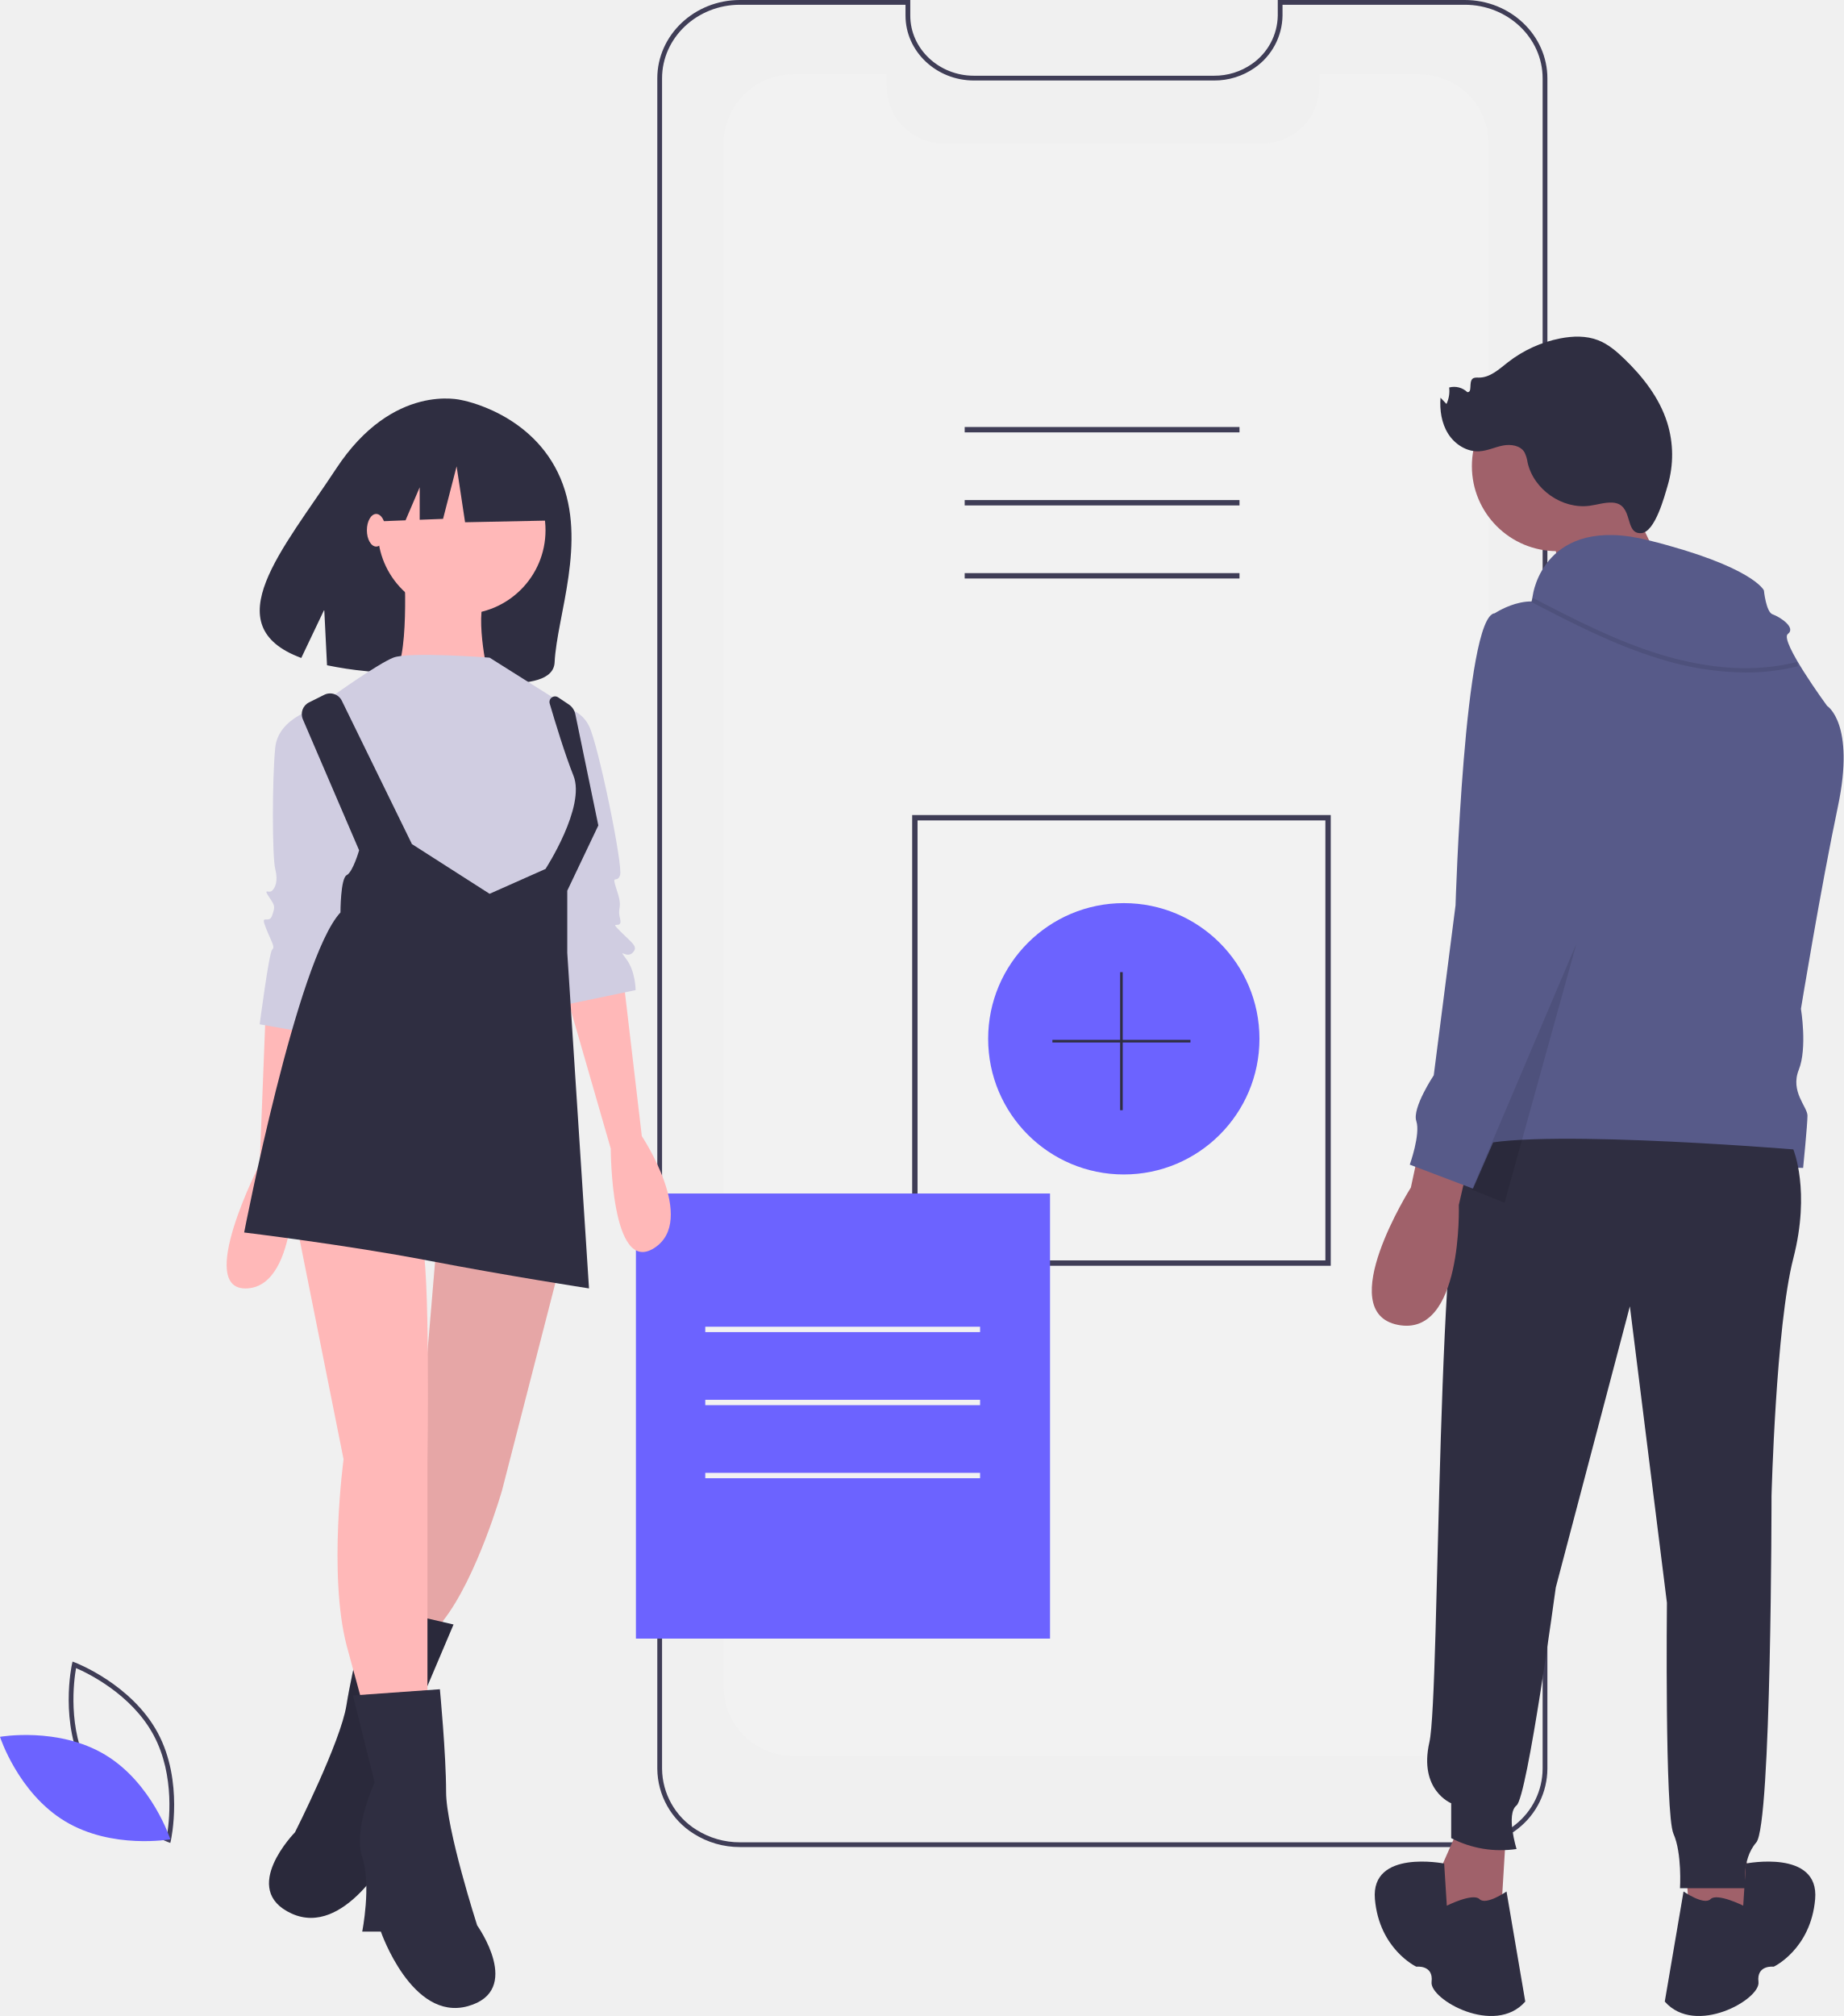
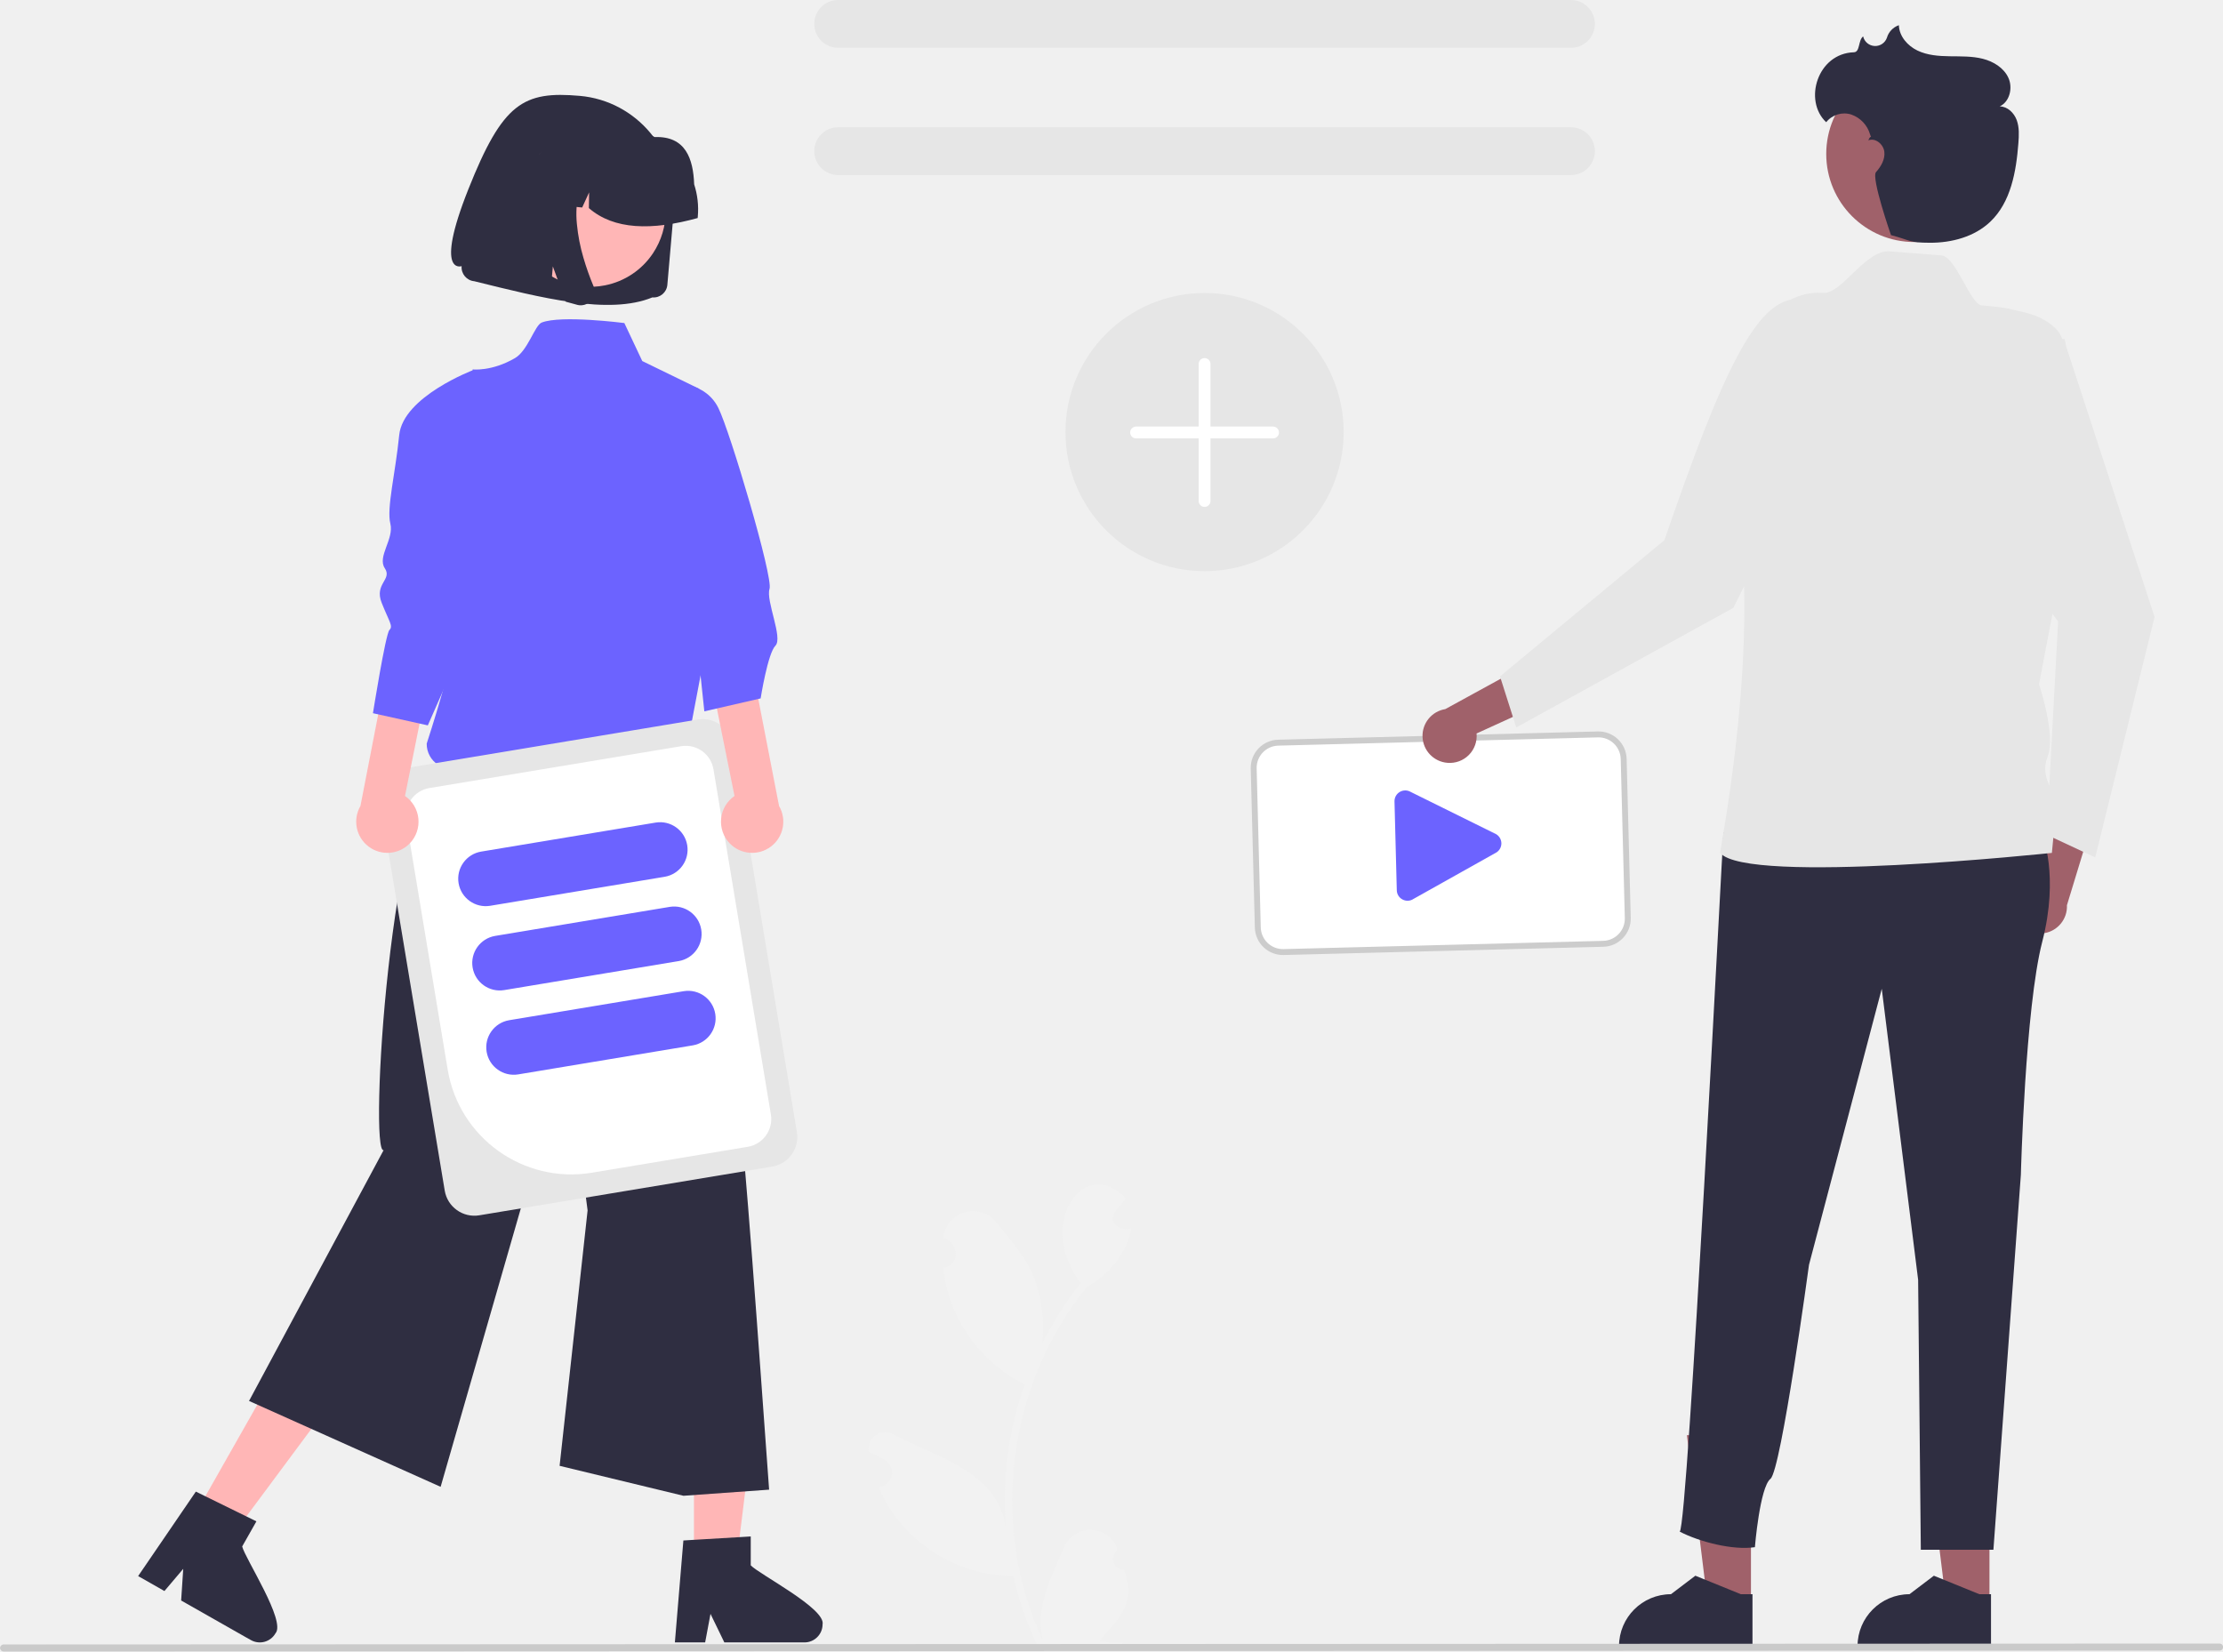
- <svg xmlns="http://www.w3.org/2000/svg" id="b92250be-d9f5-40ed-a47f-f23be829550d" data-name="Layer 1" width="774.67" height="846.977" viewBox="0 0 774.67 846.977">
-   <path d="M838.132,86.882V735.082a29.139,29.139,0,0,1-29.13,29.11h-263.15a29.079,29.079,0,0,1-29.13-29.11V86.882a29.127,29.127,0,0,1,29.13-29.13h39.38v5.05a23.987,23.987,0,0,0,23.98,23.99h133.84a23.789,23.789,0,0,0,14.22-4.68,22.285,22.285,0,0,0,2.36-1.98,23.917,23.917,0,0,0,7.4-17.33v-5.05h41.97A29.121,29.121,0,0,1,838.132,86.882Z" transform="translate(-212.6651 -26.51128)" fill="#f2f2f2" />
-   <circle cx="472.201" cy="436.425" r="57" fill="#6c63ff" />
-   <path d="M828.134,802.511H523.564a36.057,36.057,0,0,1-19.378-5.58,32.542,32.542,0,0,1-15.336-27.313V59.427c0-18.15,15.573-32.916,34.715-32.916h71.579V33.044c0,13.942,12.002,25.285,26.754,25.285H722.803a27.487,27.487,0,0,0,15.884-4.946A25.178,25.178,0,0,0,749.558,33.044V26.511h78.576c19.142,0,34.715,14.766,34.715,32.916V769.618a32.153,32.153,0,0,1-12.224,25.046A35.775,35.775,0,0,1,828.134,802.511Zm-304.57-774c-18.039,0-32.715,13.869-32.715,30.916V769.618a30.549,30.549,0,0,0,14.413,25.628,34.052,34.052,0,0,0,18.302,5.266H828.134a33.767,33.767,0,0,0,21.233-7.402,30.165,30.165,0,0,0,11.481-23.491V59.427c0-17.047-14.676-30.916-32.715-30.916H751.558V33.044a27.178,27.178,0,0,1-11.731,21.982,29.466,29.466,0,0,1-17.023,5.303H621.897c-15.855,0-28.754-12.24-28.754-27.285V28.511Z" transform="translate(-212.6651 -26.51128)" fill="#3f3d56" />
-   <path d="M771.82,558.298H595.943V368.936H771.82Zm-173.622-2.255h171.367V371.191h-171.367Z" transform="translate(-212.6651 -26.51128)" fill="#3f3d56" />
-   <rect x="405.344" y="179.398" width="115.467" height="2.255" fill="#3f3d56" />
-   <rect x="405.344" y="210.092" width="115.467" height="2.255" fill="#3f3d56" />
-   <rect x="405.344" y="240.785" width="115.467" height="2.255" fill="#3f3d56" />
-   <path d="M284.228,800.778l-1.073-.402c-.236-.089-23.709-9.082-34.704-29.474-10.996-20.393-5.612-44.945-5.556-45.19l.253-1.118,1.073.402c.236.089,23.708,9.082,34.704,29.474,10.996,20.393,5.612,44.945,5.556,45.19ZM250.211,769.953c9.296,17.241,27.845,26.079,32.545,28.097.894-5.037,3.696-25.406-5.592-42.631-9.287-17.223-27.843-26.074-32.545-28.097C243.725,732.362,240.923,752.729,250.211,769.953Z" transform="translate(-212.6651 -26.51128)" fill="#3f3d56" />
-   <path d="M256.853,763.749c19.761,11.889,27.371,35.503,27.371,35.503s-24.428,4.339-44.188-7.55-27.371-35.503-27.371-35.503S237.093,751.861,256.853,763.749Z" transform="translate(-212.6651 -26.51128)" fill="#6c63ff" />
-   <polygon points="707.75 772.239 709.582 802.455 719.654 813.443 740.714 797.877 726.979 766.745 707.75 772.239" fill="#a0616a" />
-   <path d="M945.138,827.135s.407-6.103,1.119-17.702c0,0,30.928-6.105,29.097,14.955s-17.397,28.385-17.397,28.385-7.325-.916-6.41,6.41-26.554,22.891-39.373,8.241l7.882-46.24s8.6,5.952,11.347,3.205S945.138,827.135,945.138,827.135Z" transform="translate(-212.6651 -26.51128)" fill="#2f2e41" />
-   <polygon points="680.723 201.334 706.361 255.357 660.267 267.937 651.422 218.731 680.723 201.334" fill="#a0616a" />
-   <circle cx="654.169" cy="195.84" r="35.71" fill="#a0616a" />
-   <path d="M890.212,237.673c-3.243-.193-6.409.902-9.629,1.33-11.521,1.53-23.506-6.83-26.049-18.17a13.942,13.942,0,0,0-1.332-4.341c-1.773-2.895-5.811-3.447-9.14-2.781s-6.484,2.224-9.874,2.401c-5.234.275-10.259-2.948-13.049-7.385s-3.579-9.898-3.203-15.126l2.509,2.634a12.745,12.745,0,0,0,1.136-6.927,8.038,8.038,0,0,1,7.614,1.948c2.213.235.543-4.104,2.187-5.604.688-.628,1.744-.509,2.675-.5,4.707.045,8.515-3.555,12.224-6.453a51.945,51.945,0,0,1,21.939-10.007c5.315-1.037,10.967-1.203,16.008.776,4.14,1.625,7.605,4.586,10.81,7.668,7.892,7.588,14.88,16.505,18.163,26.949a45.366,45.366,0,0,1,.217,26.306c-1.323,4.465-5.31,19.756-11.147,20.113C894.937,250.951,899.34,238.218,890.212,237.673Z" transform="translate(-212.6651 -26.51128)" fill="#2f2e41" />
-   <polygon points="632.651 772.239 630.82 802.455 620.748 813.443 599.688 797.877 613.423 766.745 632.651 772.239" fill="#a0616a" />
-   <path d="M856.762,276.374s4.578-33.879,48.529-22.891,48.529,21.06,48.529,21.06.916,9.156,3.663,10.072,10.072,5.494,6.41,8.241,16.482,30.216,16.482,30.216,11.903,7.325,4.578,42.12-15.566,85.155-15.566,85.155,2.747,16.482-.916,25.638,3.663,15.566,3.663,19.229-1.831,21.975-1.831,21.975-124.528-4.578-141.925,0S856.762,276.374,856.762,276.374Z" transform="translate(-212.6651 -26.51128)" fill="#575a89" />
-   <path d="M966.182,509.406s7.325,17.397,0,45.782-9.156,99.805-9.156,99.805,0,138.262-6.41,145.588-4.578,19.229-4.578,19.229H918.568s.916-14.65-2.747-22.891-2.747-97.058-2.747-97.058l-15.566-124.528L866.376,693.451s-11.903,87.902-16.482,91.565,0,18.313,0,18.313a45.098,45.098,0,0,1-27.469-4.578V784.1s-13.735-5.494-9.156-25.638,2.747-238.983,16.482-249.056S966.182,509.406,966.182,509.406Z" transform="translate(-212.6651 -26.51128)" fill="#2f2e41" />
-   <path d="M820.594,827.135s-.407-6.103-1.119-17.702c0,0-30.928-6.105-29.097,14.955s17.397,28.385,17.397,28.385,7.325-.916,6.41,6.41,26.554,22.891,39.373,8.241l-7.882-46.24s-8.6,5.952-11.347,3.205S820.594,827.135,820.594,827.135Z" transform="translate(-212.6651 -26.51128)" fill="#2f2e41" />
-   <path d="M808.233,512.611l-2.747,12.819s-32.963,52.192-5.494,57.686,25.638-50.36,25.638-50.36l2.747-11.903Z" transform="translate(-212.6651 -26.51128)" fill="#a0616a" />
-   <path d="M840.738,284.157s19.229-12.819,28.385,2.747,18.313,51.276,18.313,51.276l-11.903,86.986-43.951,100.721-26.554-10.072s4.578-12.819,2.747-18.313,7.325-19.229,7.325-19.229l9.156-71.42S827.919,285.073,840.738,284.157Z" transform="translate(-212.6651 -26.51128)" fill="#575a89" />
-   <polygon points="662.41 396.366 632.194 505.328 618.459 499.834 662.41 396.366" opacity="0.1" />
-   <path d="M946.066,309.059a89.809,89.809,0,0,0,22.102-2.663l-.449-1.775c-17.101,4.327-36.439,3.263-57.475-3.169-18.716-5.722-36.397-14.886-53.495-23.749l-.842,1.626c17.171,8.9,34.927,18.104,53.803,23.875A124.662,124.662,0,0,0,946.066,309.059Z" transform="translate(-212.6651 -26.51128)" opacity="0.1" />
-   <rect x="267.201" y="501.425" width="174" height="187" fill="#6c63ff" />
-   <path d="M448.182,227.493c-11.724-27.662-41.567-32.886-41.567-32.886s-28.735-7.666-52.732,28.842c-22.367,34.028-51.211,65.91-14.631,79.492l9.663-20.293,1.159,23.354a148.932,148.932,0,0,0,16.104,2.444c40.574,4.122,78.822,10.976,79.53-3.688C446.649,285.266,459.462,254.11,448.182,227.493Z" transform="translate(-212.6651 -26.51128)" fill="#2f2e41" />
-   <path d="M324.394,449.015l-2.611,66.576s-27.414,53.522-5.222,52.217,19.581-52.217,19.581-52.217l7.832-62.66Z" transform="translate(-212.6651 -26.51128)" fill="#ffb8b8" />
-   <path d="M474.517,437.267l7.832,66.576s23.497,35.246,5.222,46.995-18.276-41.773-18.276-41.773L449.714,441.183Z" transform="translate(-212.6651 -26.51128)" fill="#ffb8b8" />
-   <path d="M447.103,561.281l-23.497,91.379s-10.443,36.552-24.803,54.827l-5.222,10.443-20.887-2.611,14.36-58.744L396.192,548.227Z" transform="translate(-212.6651 -26.51128)" fill="#ffb8b8" />
-   <path d="M447.103,561.281l-23.497,91.379s-10.443,36.552-24.803,54.827l-5.222,10.443-20.887-2.611,14.36-58.744L396.192,548.227Z" transform="translate(-212.6651 -26.51128)" opacity="0.1" />
-   <path d="M367.527,700.746l35.7,8.266-14.713,34.685s5.98,20.764.284,31.761-4.874,30.948-4.874,30.948l-7.737-1.219s-18.785,35.365-40.981,25.262,1.412-34.137,1.412-34.137,19.191-37.944,21.629-53.418S367.527,700.746,367.527,700.746Z" transform="translate(-212.6651 -26.51128)" fill="#2f2e41" />
-   <path d="M367.527,700.746l35.7,8.266-14.713,34.685s5.98,20.764.284,31.761-4.874,30.948-4.874,30.948l-7.737-1.219s-18.785,35.365-40.981,25.262,1.412-34.137,1.412-34.137,19.191-37.944,21.629-53.418S367.527,700.746,367.527,700.746Z" transform="translate(-212.6651 -26.51128)" opacity="0.1" />
-   <path d="M337.448,541.7,357.029,639.606s-6.527,48.3,1.305,78.325l7.832,28.719h26.108V640.911s1.305-86.157-2.611-92.684S337.448,541.7,337.448,541.7Z" transform="translate(-212.6651 -26.51128)" fill="#ffb8b8" />
-   <path d="M397.497,736.207l-36.552,2.611,9.138,36.552s-9.138,19.581-5.222,31.33,0,31.33,0,31.33h7.832s13.054,37.857,36.552,31.33,3.916-33.941,3.916-33.941-13.054-40.468-13.054-56.133S397.497,736.207,397.497,736.207Z" transform="translate(-212.6651 -26.51128)" fill="#2f2e41" />
-   <circle cx="193.97" cy="222.776" r="35.246" fill="#ffb8b8" />
-   <path d="M382.485,262.994s2.611,44.384-5.222,46.995,40.468,0,40.468,0-6.527-27.414,0-35.246S382.485,262.994,382.485,262.994Z" transform="translate(-212.6651 -26.51128)" fill="#ffb8b8" />
-   <path d="M418.384,302.809s-33.941-2.611-40.468,0S353.113,318.474,353.113,318.474l9.138,82.241,74.409,15.665,11.749-16.97L460.157,374.607l-5.222-31.33L453.63,325.001Z" transform="translate(-212.6651 -26.51128)" fill="#d0cde1" />
-   <path d="M346.586,323.696s-16.97,3.916-18.276,16.97-1.305,45.69,0,50.911,0,7.832-1.305,9.138-3.916-1.305-1.305,2.611,2.611,3.916,1.305,7.832-5.222-1.305-2.611,5.222,3.916,7.832,2.611,9.138-5.222,31.33-5.222,31.33l22.192,3.916,22.192-77.019Z" transform="translate(-212.6651 -26.51128)" fill="#d0cde1" />
-   <path d="M448.408,323.696a13.912,13.912,0,0,1,11.749,7.832c3.916,7.832,14.36,58.744,13.054,62.66s-3.916-1.305-1.305,6.527,0,6.527,1.305,11.749-5.222,0,0,5.222,7.832,6.527,5.222,9.138-6.527-2.611-2.611,2.611,3.916,13.054,3.916,13.054l-31.33,6.527-9.138-73.103Z" transform="translate(-212.6651 -26.51128)" fill="#d0cde1" />
-   <path d="M342.499,321.62l6.413-3.206a5.49,5.49,0,0,1,7.386,2.498l29.45,60.222,32.635,20.887,23.497-10.443s16.97-26.108,11.749-39.162c-3.54-8.851-7.688-22.469-9.992-30.321a2.345,2.345,0,0,1,3.555-2.606l4.449,2.966a6.509,6.509,0,0,1,2.764,4.098l9.666,46.749L451.019,400.715v26.108L460.157,567.808s-33.941-5.222-67.882-11.749S315.256,544.311,315.256,544.311,337.448,429.434,355.724,409.853c0,0,0-14.36,2.611-15.665s5.222-10.443,5.222-10.443l-23.646-55.048A5.49,5.49,0,0,1,342.499,321.62Z" transform="translate(-212.6651 -26.51128)" fill="#2f2e41" />
-   <polygon points="228.888 190.932 198.98 175.266 157.678 181.675 149.133 219.416 170.404 218.598 176.347 204.732 176.347 218.37 186.162 217.992 191.859 195.917 195.419 219.416 230.313 218.704 228.888 190.932" fill="#2f2e41" />
-   <ellipse cx="158.071" cy="222.776" rx="3.916" ry="6.853" fill="#ffb8b8" />
-   <polygon points="500.201 436.878 471.748 436.878 471.748 408.425 470.654 408.425 470.654 436.878 442.201 436.878 442.201 437.973 470.654 437.973 470.654 466.425 471.748 466.425 471.748 437.973 500.201 437.973 500.201 436.878" fill="#2f2e41" />
-   <rect x="296.344" y="557.398" width="115.467" height="2.255" fill="#f2f2f2" />
-   <rect x="296.344" y="588.092" width="115.467" height="2.255" fill="#f2f2f2" />
-   <rect x="296.344" y="618.785" width="115.467" height="2.255" fill="#f2f2f2" />
+ <svg xmlns="http://www.w3.org/2000/svg" id="a5505621-4384-42ba-97bb-2ff49a31a34b" data-name="Layer 1" width="751.131" height="558.074" viewBox="0 0 751.131 558.074">
+   <path d="M604.269,701.351a3.613,3.613,0,0,1-2.619-6.263c.091-.362.156-.622.248-.984a9.707,9.707,0,0,0-17.997-.17c-4.282,10.023-9.825,20.4-7.068,31.44-18.206-38.585-12.015-86.582,14.891-119.58,7.437-4.097,13.465-11.376,15.034-19.827-3.681,1.247-8.27-1.747-5.502-5.624,1.2-1.482,2.411-2.952,3.61-4.434-13.982-14.89-30.641,8.512-15.251,28.609a115.847,115.847,0,0,0-13.011,20.352,48.709,48.709,0,0,0-2.908-22.624c-2.783-6.715-8.001-12.37-12.595-18.175-5.586-7.073-17.083-3.81-17.835,5.166,5.155,1.694,5.825,9.141-.072,10.16,1.545,16.698,12.453,32.043,27.478,39.366a116.299,116.299,0,0,0-6.355,48.611c-2.652-19.25-23.316-23.921-37.759-31.572a5.626,5.626,0,0,0-8.58,5.699,32.495,32.495,0,0,1,5.696,3.005,4.911,4.911,0,0,1-2.282,8.965c7.28,18.018,26.102,30.117,45.434,30.049a119.563,119.563,0,0,0,8.032,23.447h28.692c.103-.319.195-.648.288-.967a32.599,32.599,0,0,1-7.939-.473c7.026-8.319,12.46-12.563,8.371-24.177Z" transform="translate(-224.4343 -170.9629)" fill="#f2f2f2" />
+   <path d="M755.343,187.114H507.555a8.076,8.076,0,0,1,0-16.151H755.343a8.076,8.076,0,0,1,0,16.151Z" transform="translate(-224.4343 -170.9629)" fill="#e6e6e6" />
+   <path d="M755.343,230.114H507.555a8.076,8.076,0,0,1,0-16.151H755.343a8.076,8.076,0,0,1,0,16.151Z" transform="translate(-224.4343 -170.9629)" fill="#e6e6e6" />
+   <path d="M766.168,489.893l-108.016,2.788a8.509,8.509,0,0,1-8.717-8.278l-1.388-53.762a8.51,8.51,0,0,1,8.278-8.717L764.342,419.136a8.51,8.51,0,0,1,8.717,8.278L774.446,481.176A8.509,8.509,0,0,1,766.168,489.893Z" transform="translate(-224.4343 -170.9629)" fill="#fff" />
+   <path d="M766.194,490.892l-108.016,2.788a9.511,9.511,0,0,1-9.742-9.252l-1.388-53.762a9.511,9.511,0,0,1,9.252-9.742l108.016-2.788a9.511,9.511,0,0,1,9.742,9.252l1.388,53.762A9.511,9.511,0,0,1,766.194,490.892ZM656.352,422.924a7.508,7.508,0,0,0-7.304,7.691l1.388,53.762a7.508,7.508,0,0,0,7.691,7.304L766.143,488.893a7.508,7.508,0,0,0,7.304-7.691l-1.388-53.762a7.508,7.508,0,0,0-7.691-7.304Z" transform="translate(-224.4343 -170.9629)" fill="#ccc" />
+   <path d="M700.126,475.341a3.633,3.633,0,0,1-1.764-.411,3.586,3.586,0,0,1-1.965-3.135l-.775-30.004a3.633,3.633,0,0,1,5.5-3.21l28.849,14.267a3.633,3.633,0,0,1,.158,6.131L702.055,474.717A3.616,3.616,0,0,1,700.126,475.341Z" transform="translate(-224.4343 -170.9629)" fill="#6c63ff" />
+   <circle cx="407.014" cy="146.005" r="47" fill="#e6e6e6" />
+   <path d="M631.449,342.252a2,2,0,0,1-2-2V293.968a2,2,0,1,1,4,0v46.284A2,2,0,0,1,631.449,342.252Z" transform="translate(-224.4343 -170.9629)" fill="#fff" />
+   <path d="M654.59,319.11h-46.283a2,2,0,0,1,0-4h46.283a2,2,0,0,1,0,4Z" transform="translate(-224.4343 -170.9629)" fill="#fff" />
+   <path d="M458.449,468.968h-80v-90h80C449.712,390.715,454.035,429.748,458.449,468.968Z" transform="translate(-224.4343 -170.9629)" fill="#ffb6b6" />
+   <polygon points="234.478 527.659 248.878 527.659 255.729 472.114 234.475 472.115 234.478 527.659" fill="#ffb6b6" />
+   <path d="M478.104,699.918V690.156l-3.786.231-15.41.913-3.567.219-2.727,32.696-.146,1.753H462.694l.329-1.741,1.485-7.912,3.834,7.912.84,1.741h27.108a6.125,6.125,0,0,0,6.086-6.098C503.521,714.525,480.977,702.974,478.104,699.918Z" transform="translate(-224.4343 -170.9629)" fill="#2f2e41" />
+   <polygon points="65.771 511.985 78.296 519.091 111.665 474.162 93.18 463.674 65.771 511.985" fill="#ffb6b6" />
+   <path d="M306.264,693.54l4.808-8.484-3.384-1.668-13.865-6.804-3.214-1.582-15.788,23.116-3.713,5.429,4.2,2.386,4.686,2.666,6.354-7.498-.706,10.7,22.142,12.574h.012l1.424.803a6.096,6.096,0,0,0,8.302-2.301C321.151,718.786,307.25,697.63,306.264,693.54Z" transform="translate(-224.4343 -170.9629)" fill="#2f2e41" />
+   <path d="M375.449,425.968c-19.297,12.787-26.4,135.64-21.386,133.635l-45.483,84.765L373.318,673.387,415.885,525.586l7.094,54.391-9.459,86.316,41.846,10.12,28.944-2.067c-7.521-102.887-14.299-211.402-29.861-253.377Z" transform="translate(-224.4343 -170.9629)" fill="#2f2e41" />
+   <path d="M435.399,280.128s-21.423-2.771-27.95-.16c-2.322.929-4.645,9.459-9,12-7.885,4.6-14.32,3.825-14.32,3.825,3.08,39.219,2.913,69.642-15.515,126.453a8.398,8.398,0,0,0,12.129,7.624l75.707-5.903,8.975-47.239,11.749-24.803-15.222-31.33-1.305-18.276-19.197-9.352Z" transform="translate(-224.4343 -170.9629)" fill="#6c63ff" />
+   <path id="a2192116-6b97-466f-8b13-d9817c84884d" data-name="Path 9" d="M444.857,271.459l.023.002a4.661,4.661,0,0,0,5.045-4.243L452.18,241.302a34.763,34.763,0,0,0-1.556-13.754,35.324,35.324,0,0,0-16.873-20.195,34.784,34.784,0,0,0-13.361-3.989c-19.136-1.695-26.098,2.334-37.717,31.579s-2.258,25.955-2.258,25.955a4.669,4.669,0,0,0,.21,1.85,4.745,4.745,0,0,0,2.273,2.713,4.684,4.684,0,0,0,1.787.533c22.646,5.597,45.499,11.495,60.178,5.465Z" transform="translate(-224.4343 -170.9629)" fill="#2f2e41" />
+   <path id="ed28a24e-420e-40bb-8d99-8be0d936d38f" data-name="Ellipse 1" d="M402.487,228.024a25.642,25.642,0,0,0,26.338,39.368,25.343,25.343,0,0,0,16.246-10.846,25.642,25.642,0,0,0-26.318-39.356A25.343,25.343,0,0,0,402.487,228.025Z" transform="translate(-224.4343 -170.9629)" fill="#ffb6b6" />
+   <path id="aaaefc33-4d64-40b9-9ad5-5bc57b25f5f9" data-name="Path 10" d="M460.216,244.127a27.5,27.5,0,0,0-1.231-10.878c-.315-8.595-2.861-16.364-13.343-15.968a27.512,27.512,0,0,0-10.497-3.145l-5.185-.477q-.087-.008-.175-.016a27.454,27.454,0,0,0-29.714,24.989l-.045.519,10.969.999,4.651-10.127-.163,10.538,5.665.518,2.345-5.109-.081,5.313c8.455,7.348,21.205,7.651,36.753,3.364Z" transform="translate(-224.4343 -170.9629)" fill="#2f2e41" />
+   <path id="a25eee40-fd94-4a6a-9f0d-d3f65b8e441c" data-name="Path 13" d="M425.315,268.936a4.587,4.587,0,0,1-.411,2.492,4.691,4.691,0,0,1-.713,1.098,4.745,4.745,0,0,1-.83.75,4.653,4.653,0,0,1-3.108.833q-.103-.01-.206-.024t-.205-.032q-.103-.018-.205-.041t-.204-.051l-3.833-1.047-4.367-11.927-.913,10.497-17.429-4.728L396.768,222.21l29.671,2.725-.808.788a20.493,20.493,0,0,0-5.497,9.644,33.406,33.406,0,0,0-.771,11.339,60.243,60.243,0,0,0,2.199,11.331,88.786,88.786,0,0,0,3.416,9.635A4.685,4.685,0,0,1,425.315,268.936Z" transform="translate(-224.4343 -170.9629)" fill="#2f2e41" />
+   <path d="M374.705,573.299,352.911,442.235a10.154,10.154,0,0,1,8.342-11.669l98.982-16.459a10.154,10.154,0,0,1,11.669,8.342l21.794,131.063A10.154,10.154,0,0,1,485.356,565.181l-98.982,16.459A10.154,10.154,0,0,1,374.705,573.299Z" transform="translate(-224.4343 -170.9629)" fill="#e6e6e6" />
+   <path d="M375.715,532.45l-14.011-84.259a9.51,9.51,0,0,1,7.812-10.929l85.067-14.145a9.51,9.51,0,0,1,10.929,7.812l19.394,116.628a9.51,9.51,0,0,1-7.813,10.929l-52.697,8.763A42.361,42.361,0,0,1,375.715,532.45Z" transform="translate(-224.4343 -170.9629)" fill="#fff" />
+   <path d="M379.386,469.41a9.293,9.293,0,0,1,7.634-10.679l59.01-9.813a9.283,9.283,0,0,1,3.045,18.314l-59.01,9.813A9.293,9.293,0,0,1,379.386,469.41Z" transform="translate(-224.4343 -170.9629)" fill="#6c63ff" />
+   <path d="M384.123,497.898a9.293,9.293,0,0,1,7.634-10.679l59.01-9.813a9.283,9.283,0,0,1,3.045,18.314l-59.01,9.813A9.293,9.293,0,0,1,384.123,497.898Z" transform="translate(-224.4343 -170.9629)" fill="#6c63ff" />
+   <path d="M388.86,526.385a9.293,9.293,0,0,1,7.634-10.679l59.01-9.813a9.283,9.283,0,0,1,3.045,18.314l-59.01,9.813A9.293,9.293,0,0,1,388.86,526.385Z" transform="translate(-224.4343 -170.9629)" fill="#6c63ff" />
+   <path d="M362.933,455.915a10.549,10.549,0,0,0-1.654-15.98l10.387-51.541-13.55-6.378-11.89,61.307a10.534,10.534,0,0,0,16.706,12.593Z" transform="translate(-224.4343 -170.9629)" fill="#ffb6b6" />
+   <path d="M384.449,295.968s-23.818,8.963-25.123,22.017-4.305,24.69-3,29.911-4.488,11.155-1.877,15.072-3.65,5.204-1.039,11.731,3.916,7.832,2.611,9.138-5.571,28.131-5.571,28.131l18.542,4.115,24.192-55.019Z" transform="translate(-224.4343 -170.9629)" fill="#6c63ff" />
+   <path d="M470.965,455.915a10.549,10.549,0,0,1,1.654-15.98l-10.387-51.541,13.55-6.378,11.89,61.307a10.534,10.534,0,0,1-16.706,12.593Z" transform="translate(-224.4343 -170.9629)" fill="#ffb6b6" />
+   <path d="M455.424,301.015a13.912,13.912,0,0,1,11.749,7.832c3.916,7.832,18.582,57.205,17.276,61.121s4.61,16.564,2,19.174-5,17.826-5,17.826l-19.025,4.367-6.138-58.103Z" transform="translate(-224.4343 -170.9629)" fill="#6c63ff" />
+   <path d="M904.904,479.806a9.099,9.099,0,0,1,7.714-11.626l7.142-31.536,11.638,12.12-8.566,28.089a9.148,9.148,0,0,1-17.928,2.953Z" transform="translate(-224.4343 -170.9629)" fill="#a0616a" />
+   <path d="M922.065,285.52l.572,2.71,29.812,91.201-20.053,81.273L915.982,453.03l3.87-72.057c-29.458-39.331-38.122-53.567-35.553-94.503Z" transform="translate(-224.4343 -170.9629)" fill="#e6e6e6" />
+   <polygon points="672.225 541.537 657.56 541.536 650.583 484.968 672.228 484.97 672.225 541.537" fill="#a0616a" />
+   <path d="M897.176,727.798l-45.098-.002v-.57a17.554,17.554,0,0,1,17.553-17.553h.001l8.238-6.25,15.37,6.25,3.937 0Z" transform="translate(-224.4343 -170.9629)" fill="#2f2e41" />
+   <polygon points="591.631 541.537 576.966 541.536 569.989 484.968 591.634 484.97 591.631 541.537" fill="#a0616a" />
+   <path d="M816.582,727.798l-45.098-.002v-.57a17.554,17.554,0,0,1,17.553-17.553h.001l8.238-6.25,15.37,6.25,3.937 0Z" transform="translate(-224.4343 -170.9629)" fill="#2f2e41" />
+   <path d="M914.494,453.027s5.785,13.739,0,36.156-7.231,78.82-7.231,78.82l-9.273,126.657H873.462l-.908-91.224-12.293-98.344-24.586,93.282s-9.4,69.419-13.016,72.311-5.263,23.098-5.263,23.098c-7.432,1.114-18.736-1.793-25.405-5.256,2.748-1.188,14.398-232.079,14.759-235.5C808.162,439.65,914.494,453.027,914.494,453.027Z" transform="translate(-224.4343 -170.9629)" fill="#2f2e41" />
+   <path d="M713.54,428.739a9.099,9.099,0,0,0,9.811-9.92l29.421-13.415L738.536,396.479,712.78,410.586a9.148,9.148,0,0,0,.76,18.153Z" transform="translate(-224.4343 -170.9629)" fill="#a0616a" />
+   <path d="M828.082,316.855l9.99,3.861L810.078,376.385l-73.313,40.406-5.497-17.265,55.563-46.043c19.435-56.541,31.113-81.804,45.137-81.457Z" transform="translate(-224.4343 -170.9629)" fill="#e6e6e6" />
+   <path d="M819.164,284.907a20.595,20.595,0,0,1,21.102-14.992q.112.008.224.016c6.247.475,14.241-14.682,22.521-14.037,5.826.454,11.793.924,17.392,1.374,4.989.401,9.686,16.555,13.73,16.899,7.638.65,9.442,1.153,9.987,1.335,2.169.723,10.514,1.294,15.77,7.426,2.353,2.745,11.708,28.729,5.924,56.208S913.411,402.209,913.411,402.209s5.784,17.192,2.891,24.424,2.892,12.293,2.892,15.185-1.446,17.355-1.446,17.355-103.01,10.933-112.083,0c-.298-.359,12.033-60.294,6.928-108.476C809.791,324.247,815.015,299.47,819.164,284.907Z" transform="translate(-224.4343 -170.9629)" fill="#e6e6e6" />
+   <circle cx="646.829" cy="52.024" r="29.76" fill="#a0616a" />
+   <path d="M850.856,188.627c2.133-.063,1.401-4.084,3.119-5.366q.013.058.026.116a4.188,4.188,0,0,0,8.004.341,6.366,6.366,0,0,1,4.042-4.24c.107,3.726,2.926,6.96,6.288,8.57s7.197,1.877,10.924,1.932c3.728.055,7.509-.07,11.123.842,3.615.912,7.13,3.057,8.675,6.45,1.544,3.393.442,8.064-2.934,9.644,2.616.014,4.836,2.173,5.74,4.627.904,2.455.766,5.156.567,7.764-.735,9.623-2.528,19.984-9.535,26.62-5.341,5.058-12.985,7.096-20.34,7.066-7.355-.029-6.062-.706-13.174-2.583,0,0-6.762-19.384-5.059-21.29,1.703-1.907,3.117-4.347,2.809-6.885s-3.035-4.811-5.402-3.845c.398-1.017.698-1.211.886-1.159a8.994,8.994,0,0,1-.313-.884,10.064,10.064,0,0,0-6.285-6.665,7.804,7.804,0,0,0-8.53,2.582C833.7,204.961,838.531,188.993,850.856,188.627Z" transform="translate(-224.4343 -170.9629)" fill="#2f2e41" />
+   <path d="M974.375,728.73l-748.75.307a1.191,1.191,0,0,1,0-2.381l748.75-.307a1.191,1.191,0,1,1,0,2.381Z" transform="translate(-224.4343 -170.9629)" fill="#cacaca" />
</svg>
